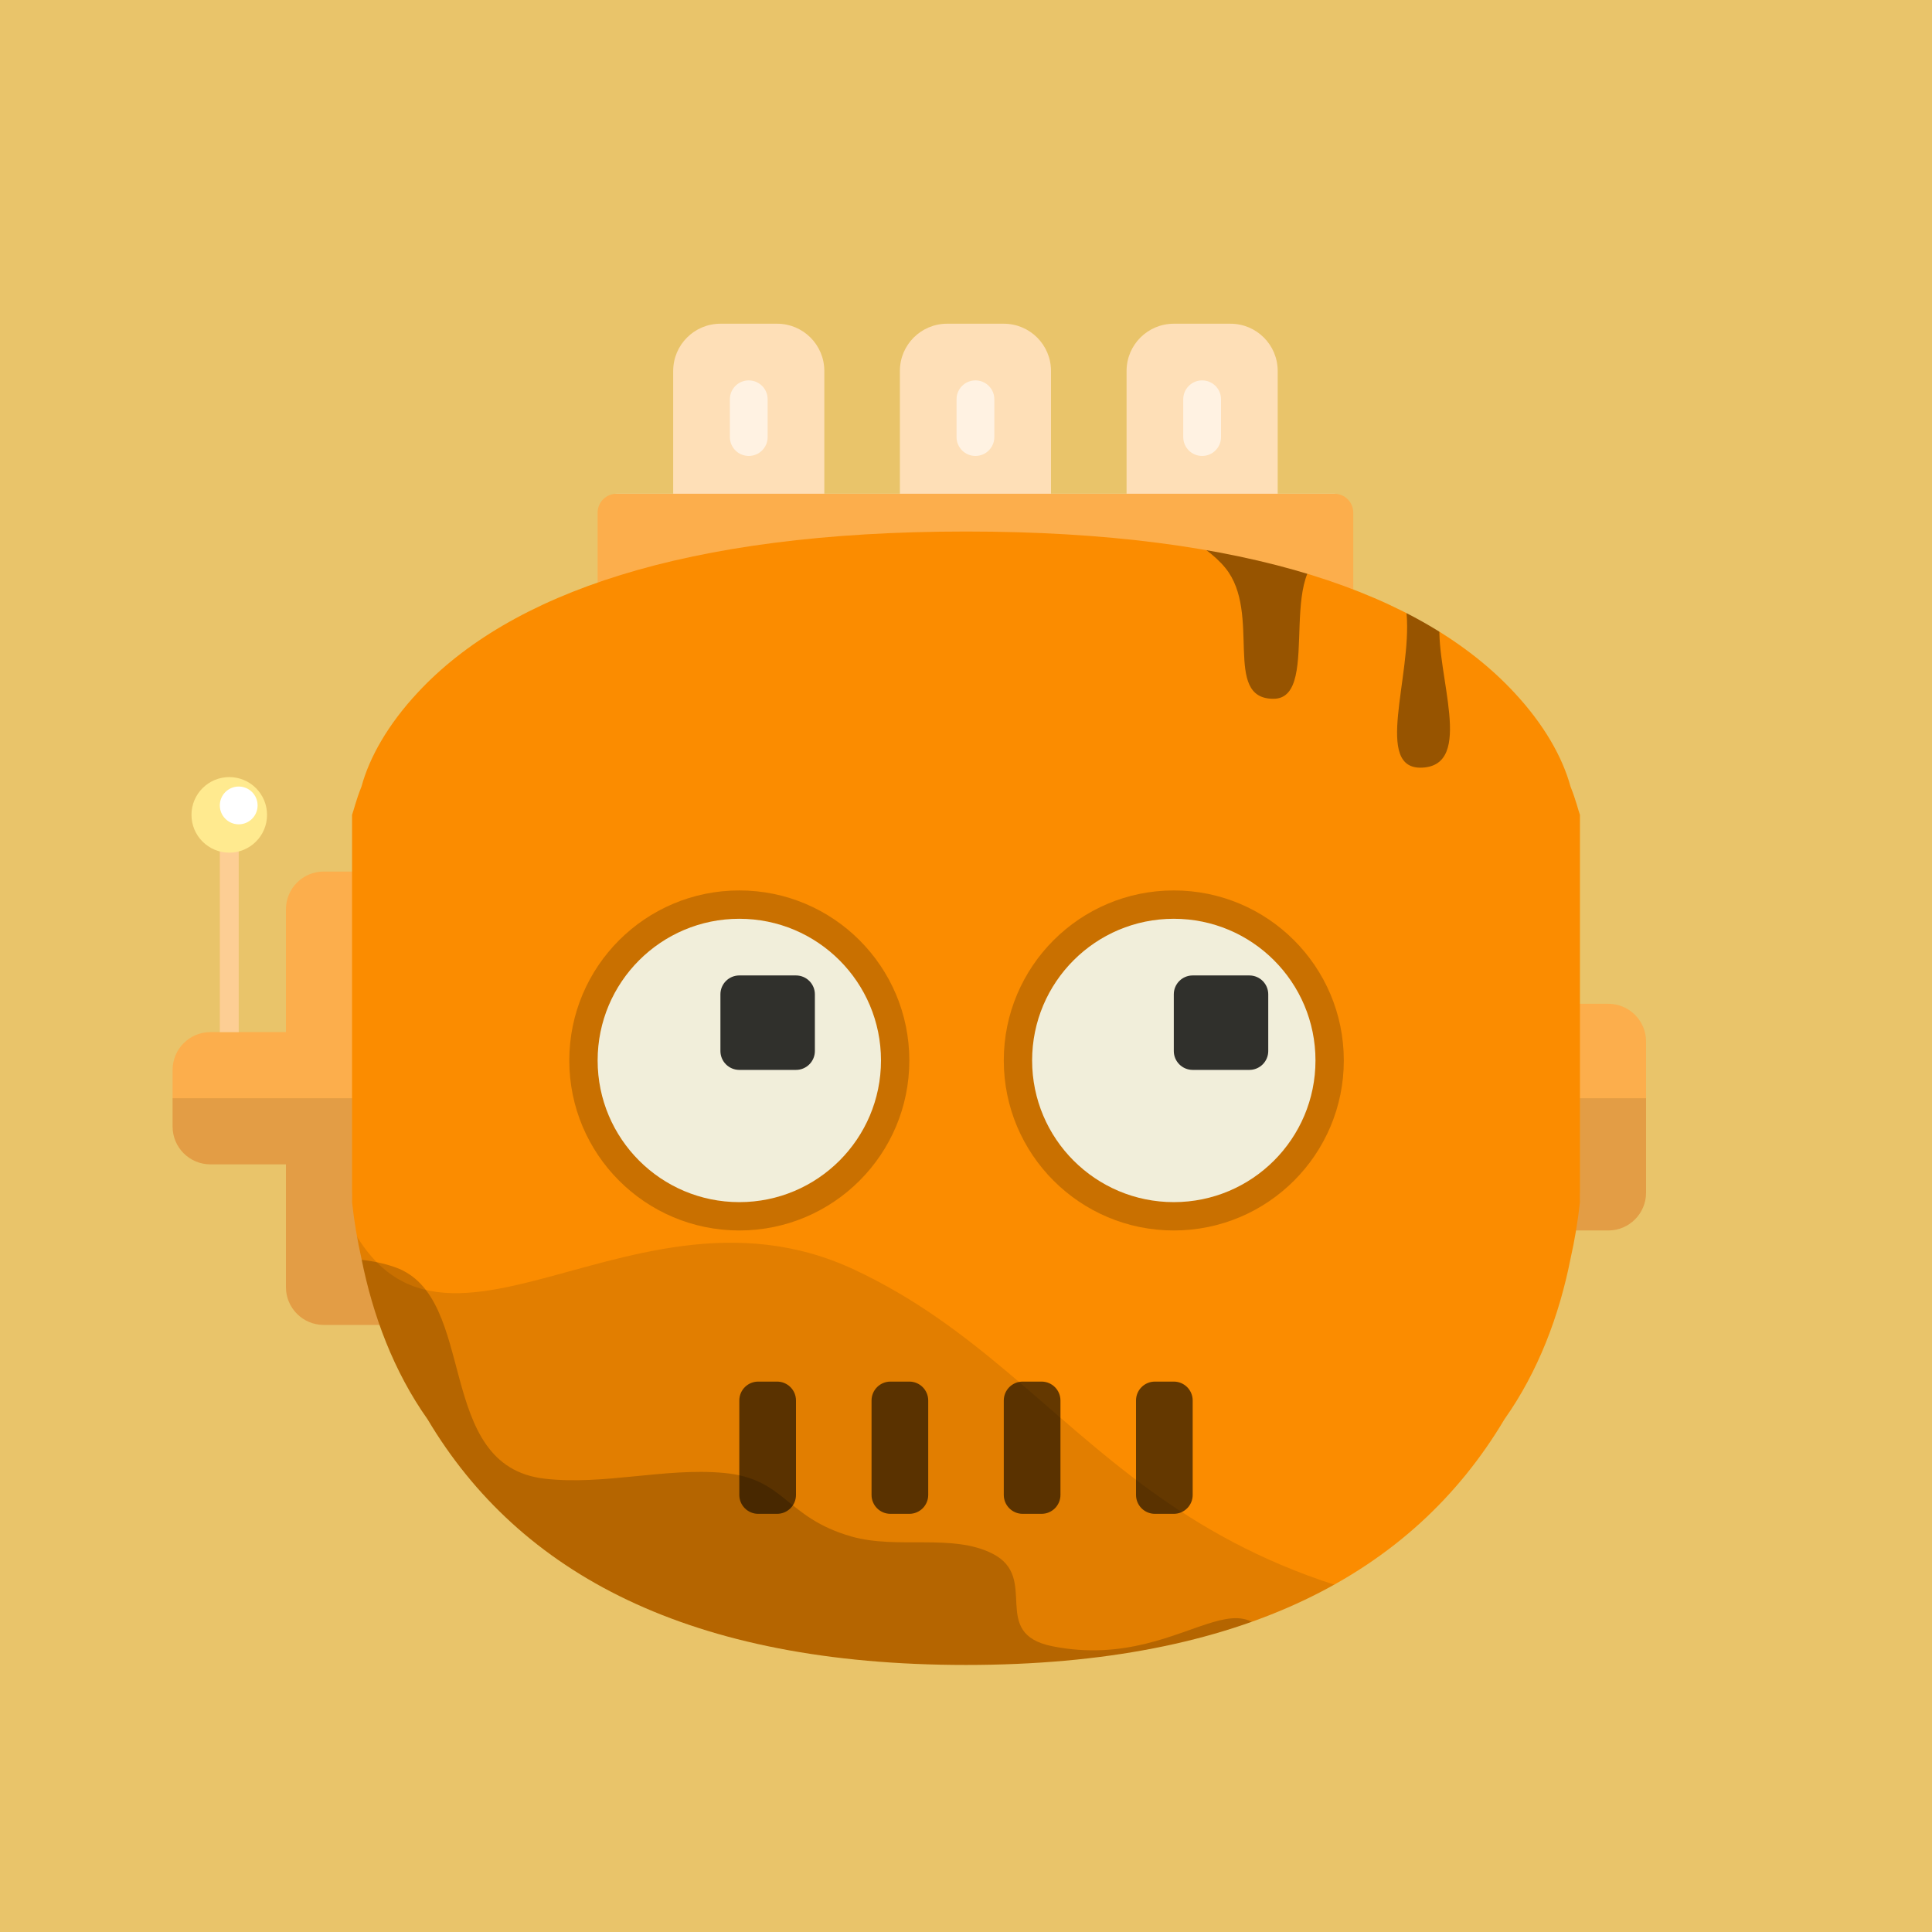
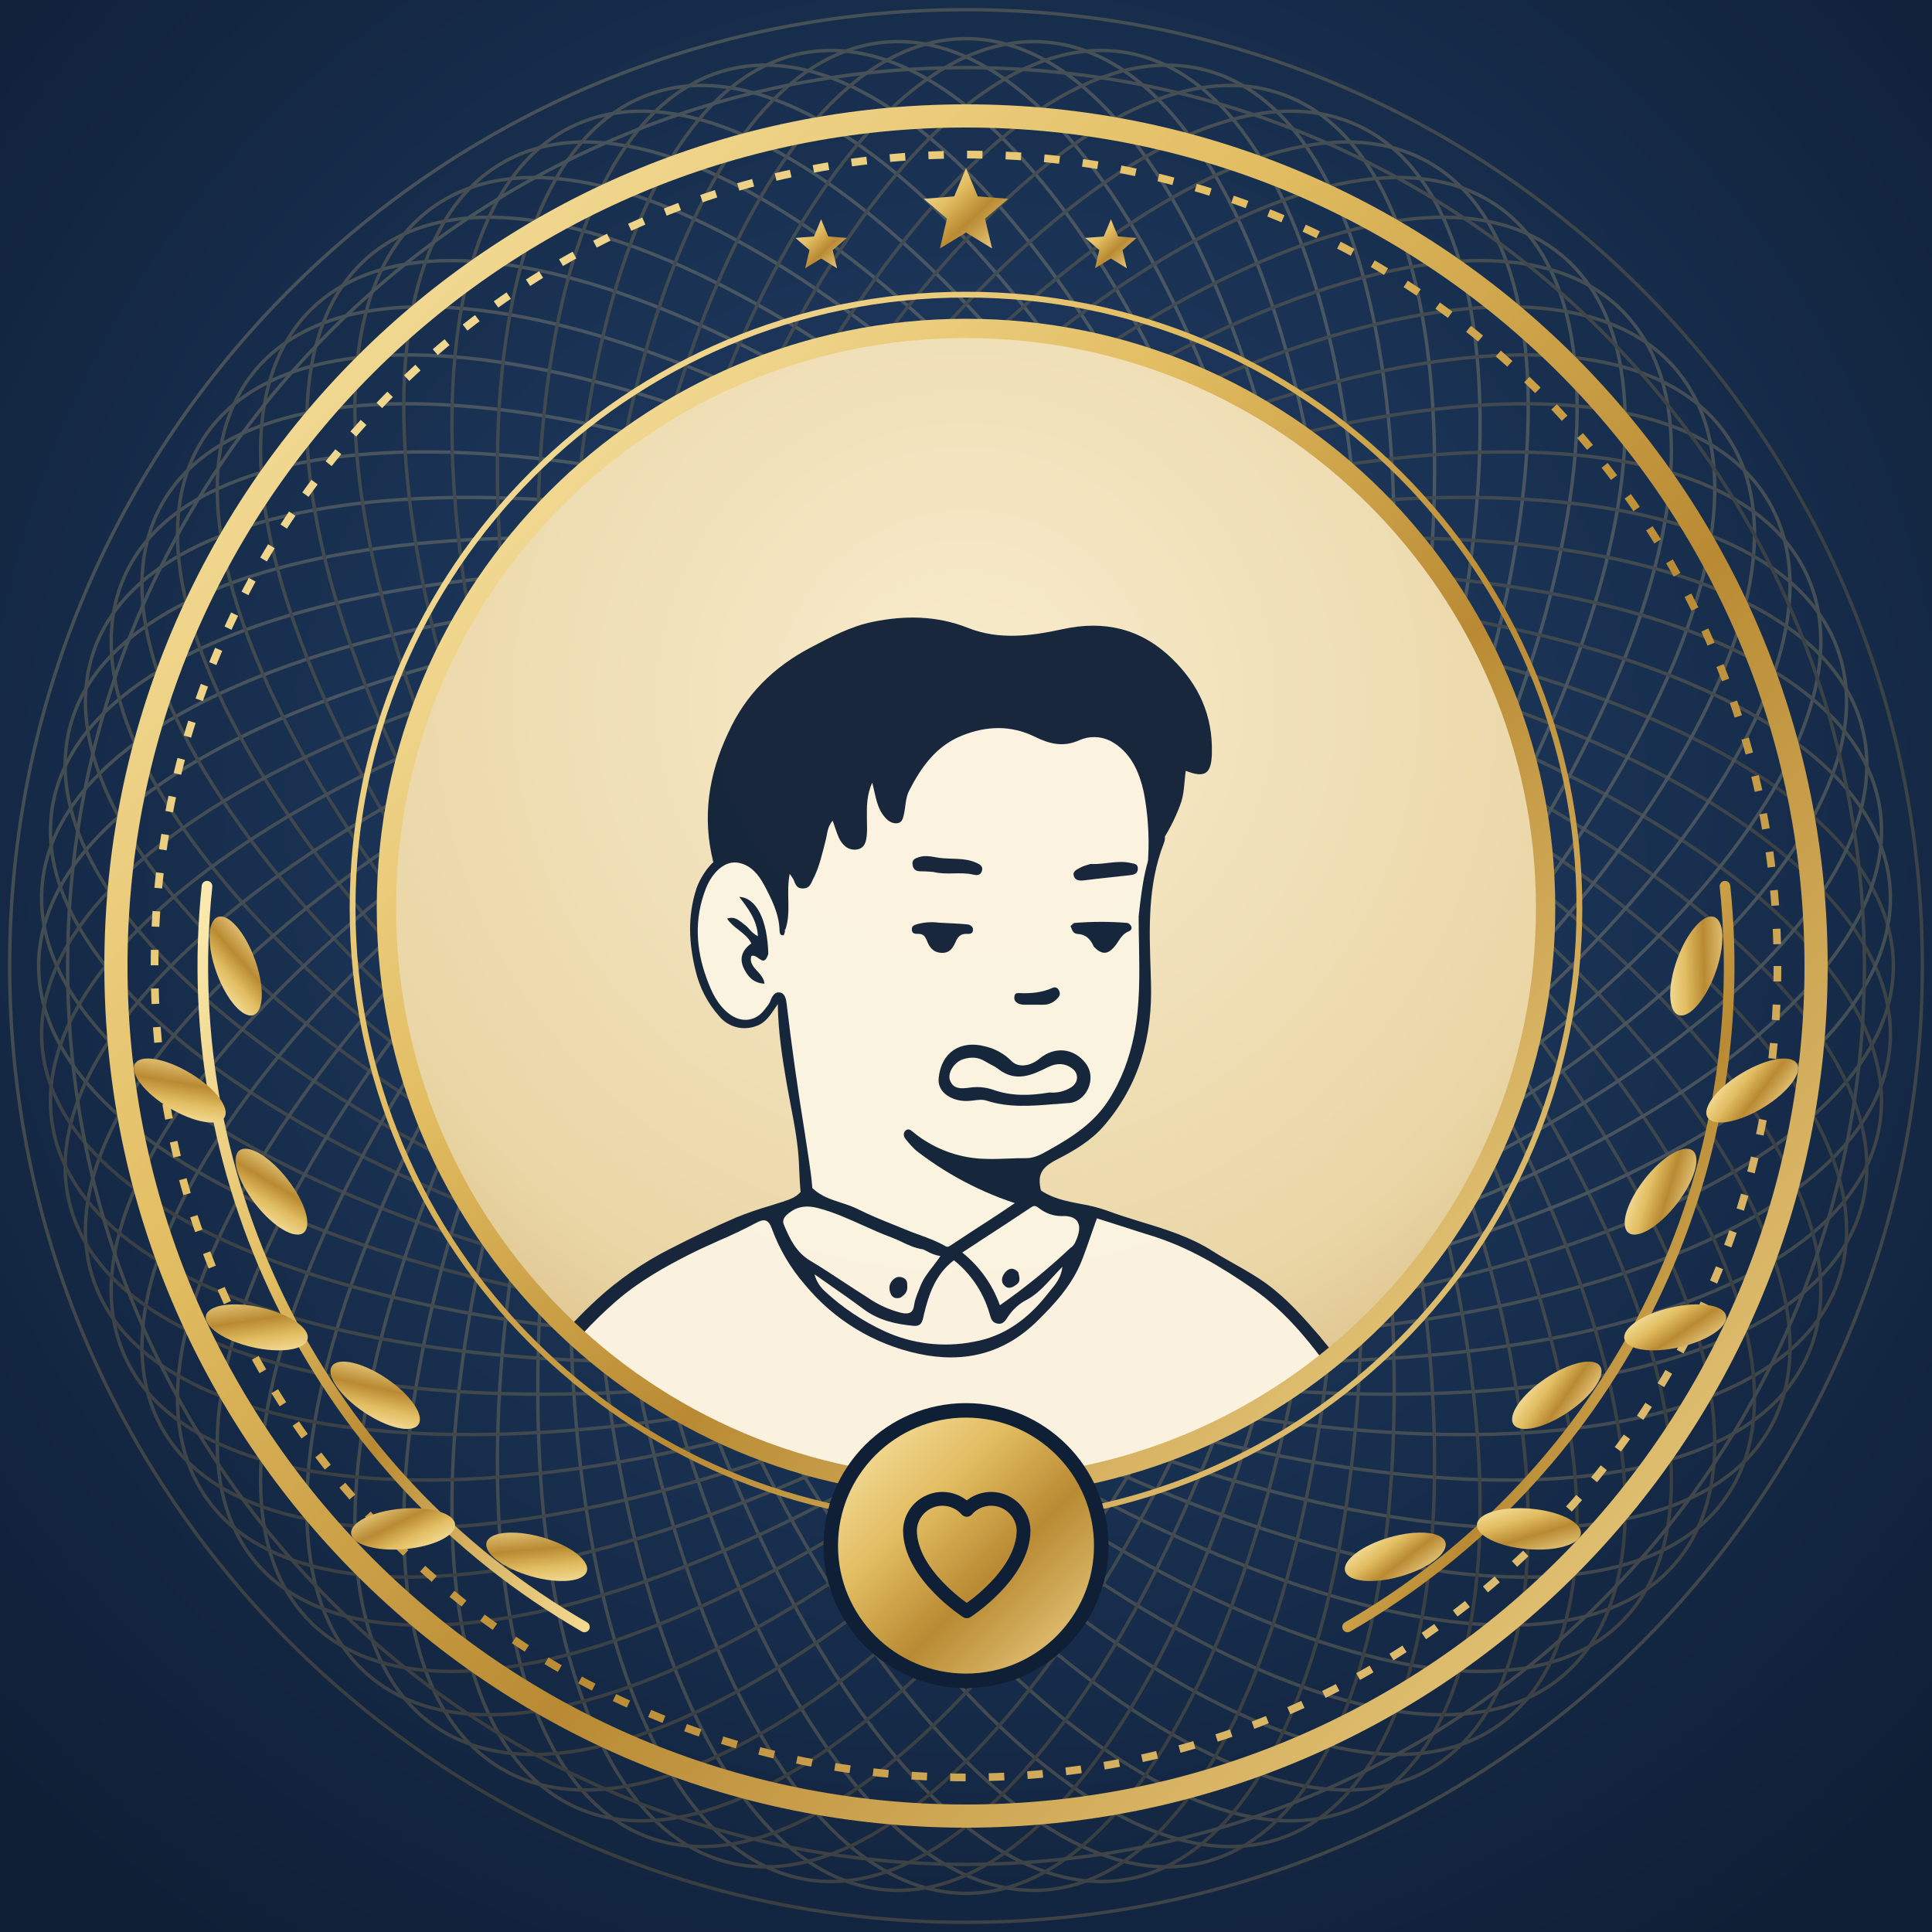
- <svg xmlns="http://www.w3.org/2000/svg" viewBox="0 0 180 180" fill="none" shape-rendering="auto">
-   <mask id="viewboxMask">
-     <rect width="180" height="180" rx="0" ry="0" x="0" y="0" fill="#fff" />
-   </mask>
-   <g mask="url(#viewboxMask)">
-     <rect fill="#e9c46a" width="180" height="180" x="0" y="0" />
-     <g transform="translate(10.8 10.8) scale(0.88)">
-       <g transform="translate(0 66)">
-         <mask id="sidesAntenna01-a" style="mask-type:luminance" maskUnits="userSpaceOnUse" x="6" y="11" width="156" height="51">
-           <g fill="#fff">
-             <rect x="6" y="31" width="36" height="14" rx="4" />
-             <rect x="18" y="14" width="36" height="48" rx="4" />
-             <rect x="126" y="28" width="36" height="24" rx="4" />
-             <path d="M11 11h2v20h-2z" />
-           </g>
-         </mask>
-         <g mask="url(#sidesAntenna01-a)">
-           <path d="M0 0h180v76H0V0Z" fill="#fb8c00" />
-           <path fill="#fff" fill-opacity=".3" d="M0 0h180v76H0z" />
-           <path fill="#000" fill-opacity=".1" d="M0 38h180v38H0z" />
-         </g>
-         <path fill="#fff" fill-opacity=".4" d="M11 11h2v20h-2z" />
-         <circle cx="12" cy="8" r="4" fill="#FFEA8F" />
-         <circle cx="13" cy="7" r="2" fill="#fff" />
-       </g>
-       <g transform="translate(41)">
-         <mask id="topLights-a" style="mask-type:luminance" maskUnits="userSpaceOnUse" x="10" y="22" width="80" height="30">
-           <g fill="#fff">
-             <path d="M10 42c0-1.1.9-2 2-2h76a2 2 0 0 1 2 2v10H10V42Z" />
-             <path d="M18 27a5 5 0 0 1 5-5h6a5 5 0 0 1 5 5v25H18V27ZM42 27a5 5 0 0 1 5-5h6a5 5 0 0 1 5 5v25H42V27ZM66 27a5 5 0 0 1 5-5h6a5 5 0 0 1 5 5v25H66V27Z" />
-           </g>
-         </mask>
-         <g mask="url(#topLights-a)">
-           <path d="M0 0h100v52H0V0Z" fill="#fb8c00" />
-           <path d="M0 0h100v52H0V0Z" fill="#fff" fill-opacity=".3" />
-           <path fill="#fff" fill-opacity=".6" d="M0 0h100v40H0z" />
-           <rect x="24" y="28" width="4" height="8" rx="2" fill="#fff" fill-opacity=".6" />
-           <rect x="48" y="28" width="4" height="8" rx="2" fill="#fff" fill-opacity=".6" />
-           <rect x="72" y="28" width="4" height="8" rx="2" fill="#fff" fill-opacity=".6" />
-         </g>
-       </g>
-       <g transform="translate(25 44)">
-         <mask id="faceRound02-a" style="mask-type:luminance" maskUnits="userSpaceOnUse" x="0" y="0" width="130" height="120">
-           <path fill-rule="evenodd" clip-rule="evenodd" d="M0 31v-1c.18-.48.4-1.5 1-3 .83-3.06 2.78-6.56 6-10C16.7 6.6 35.17 0 65 0s48.3 6.6 58 17c3.22 3.44 5.17 6.94 6 10 .6 1.5.82 2.52 1 3v40c0-.1-.03.5 0 1a53.93 53.93 0 0 1-1 6c-1.19 6-3.4 11.91-7 17-9.72 16.34-27.74 26-57 26s-47.28-9.66-57-26C4.4 88.91 2.2 83 1 77a53.95 53.95 0 0 1-1-6c.03-.45 0-1.32 0-1V31Z" fill="#fff" />
-         </mask>
-         <g mask="url(#faceRound02-a)">
-           <path d="M-4-2h138v124H-4V-2Z" fill="#fb8c00" />
-           <g transform="translate(-1 -1)">
-             <g fill-rule="evenodd" clip-rule="evenodd" fill="#000">
-               <path d="M100 124.65c-3.19-17.34-9.55-2.58-24.85-5.63-6.76-1.35-1.3-7.25-6.34-9.8-4.26-2.17-10.06-.43-14.94-1.82-7.04-2.02-6.95-6.12-13.5-6.73-6.2-.58-12.7 1.33-18.97.61C9.6 99.93 14.44 82.06 5.58 78.9c-8.85-3.15-23.43 2.3-25.34 11.23-1.86 8.71 10.57 41.12 10.57 41.12h109.2" fill-opacity=".2" />
-               <path d="M136 116.77c-51.24 0-56.58-25.8-81.8-37.61C29 67.34 6.9 97.9-1.56 68.2c-8.48-29.7-8.43 62.86-8.43 62.86h146v-14.3Z" fill-opacity=".1" />
-               <path d="M141.57 3.18c-11.93-.98-5.03 10.8-9.74 10.8-6.97 0-2.1-7.97-10.58-7.78-2.22.06-4.95 1.94-5.11 4.5-.37 5.52 3.71 15.03-1.84 15.3-5.18.25-1.1-9.64-1.65-16.24-.3-3.77-4.18-6.75-6.97-6.75-7.57 0-1.68 15.7-7.13 15.7s-1.2-9.05-5.08-13.84C88.97-.7 74.17-3.44 84.72-6h57.15" fill-opacity=".4" />
+ <svg xmlns="http://www.w3.org/2000/svg" viewBox="0 0 200 200">
+   <defs>
+     <linearGradient id="gold" x1="0" y1="0" x2="1" y2="1">
+       <stop offset="0" stop-color="#fbeab0" />
+       <stop offset=".35" stop-color="#e2bd62" />
+       <stop offset=".6" stop-color="#b98a33" />
+       <stop offset="1" stop-color="#f3d98f" />
+     </linearGradient>
+     <radialGradient id="l12-bg" cx=".5" cy=".42" r=".7">
+       <stop offset="0" stop-color="#22416b" />
+       <stop offset="1" stop-color="#0f1f36" />
+     </radialGradient>
+     <radialGradient id="l12-win" cx=".5" cy=".32" r=".8">
+       <stop offset="0" stop-color="#f8eccd" />
+       <stop offset=".7" stop-color="#ead6a6" />
+       <stop offset="1" stop-color="#cfb173" />
+     </radialGradient>
+     <clipPath id="l12-clip">
+       <circle cx="100" cy="94" r="60" />
+     </clipPath>
+   </defs>
+   <rect width="200" height="200" fill="url(#l12-bg)" />
+   <g fill="none" stroke="url(#gold)" stroke-width=".35" opacity=".22">
+     <ellipse cx="100" cy="100" rx="96" ry="38" transform="rotate(0 100 100)" />
+     <ellipse cx="100" cy="100" rx="96" ry="38" transform="rotate(5 100 100)" />
+     <ellipse cx="100" cy="100" rx="96" ry="38" transform="rotate(10 100 100)" />
+     <ellipse cx="100" cy="100" rx="96" ry="38" transform="rotate(15 100 100)" />
+     <ellipse cx="100" cy="100" rx="96" ry="38" transform="rotate(20 100 100)" />
+     <ellipse cx="100" cy="100" rx="96" ry="38" transform="rotate(25 100 100)" />
+     <ellipse cx="100" cy="100" rx="96" ry="38" transform="rotate(30 100 100)" />
+     <ellipse cx="100" cy="100" rx="96" ry="38" transform="rotate(35 100 100)" />
+     <ellipse cx="100" cy="100" rx="96" ry="38" transform="rotate(40 100 100)" />
+     <ellipse cx="100" cy="100" rx="96" ry="38" transform="rotate(45 100 100)" />
+     <ellipse cx="100" cy="100" rx="96" ry="38" transform="rotate(50 100 100)" />
+     <ellipse cx="100" cy="100" rx="96" ry="38" transform="rotate(55 100 100)" />
+     <ellipse cx="100" cy="100" rx="96" ry="38" transform="rotate(60 100 100)" />
+     <ellipse cx="100" cy="100" rx="96" ry="38" transform="rotate(65 100 100)" />
+     <ellipse cx="100" cy="100" rx="96" ry="38" transform="rotate(70 100 100)" />
+     <ellipse cx="100" cy="100" rx="96" ry="38" transform="rotate(75 100 100)" />
+     <ellipse cx="100" cy="100" rx="96" ry="38" transform="rotate(80 100 100)" />
+     <ellipse cx="100" cy="100" rx="96" ry="38" transform="rotate(85 100 100)" />
+     <ellipse cx="100" cy="100" rx="96" ry="38" transform="rotate(90 100 100)" />
+     <ellipse cx="100" cy="100" rx="96" ry="38" transform="rotate(95 100 100)" />
+     <ellipse cx="100" cy="100" rx="96" ry="38" transform="rotate(100 100 100)" />
+     <ellipse cx="100" cy="100" rx="96" ry="38" transform="rotate(105 100 100)" />
+     <ellipse cx="100" cy="100" rx="96" ry="38" transform="rotate(110 100 100)" />
+     <ellipse cx="100" cy="100" rx="96" ry="38" transform="rotate(115 100 100)" />
+     <ellipse cx="100" cy="100" rx="96" ry="38" transform="rotate(120 100 100)" />
+     <ellipse cx="100" cy="100" rx="96" ry="38" transform="rotate(125 100 100)" />
+     <ellipse cx="100" cy="100" rx="96" ry="38" transform="rotate(130 100 100)" />
+     <ellipse cx="100" cy="100" rx="96" ry="38" transform="rotate(135 100 100)" />
+     <ellipse cx="100" cy="100" rx="96" ry="38" transform="rotate(140 100 100)" />
+     <ellipse cx="100" cy="100" rx="96" ry="38" transform="rotate(145 100 100)" />
+     <ellipse cx="100" cy="100" rx="96" ry="38" transform="rotate(150 100 100)" />
+     <ellipse cx="100" cy="100" rx="96" ry="38" transform="rotate(155 100 100)" />
+     <ellipse cx="100" cy="100" rx="96" ry="38" transform="rotate(160 100 100)" />
+     <ellipse cx="100" cy="100" rx="96" ry="38" transform="rotate(165 100 100)" />
+     <ellipse cx="100" cy="100" rx="96" ry="38" transform="rotate(170 100 100)" />
+     <ellipse cx="100" cy="100" rx="96" ry="38" transform="rotate(175 100 100)" />
+     <circle cx="100" cy="100" r="99" />
+     <circle cx="100" cy="100" r="93" />
+     <circle cx="100" cy="100" r="50" />
+   </g>
+   <circle cx="100" cy="100" r="88" fill="none" stroke="url(#gold)" stroke-width="2.4" />
+   <circle cx="100" cy="100" r="84" fill="none" stroke="url(#gold)" stroke-width=".8" stroke-dasharray="1.6 2.4" />
+   <g fill="none" stroke="url(#gold)" stroke-width="1.1" stroke-linecap="round">
+     <path d="M139.5 168.42A79 79 0 0 0 178.57 91.74" />
+     <path d="M60.5 168.42A79 79 0 0 1 21.43 91.74" />
+   </g>
+   <g fill="url(#gold)">
+     <ellipse cx="144.44" cy="161.16" rx="5.4" ry="2.1" transform="rotate(-16 144.44 161.16)" />
+     <ellipse cx="158.27" cy="158.27" rx="5.4" ry="2.1" transform="rotate(5 158.27 158.27)" />
+     <ellipse cx="161.16" cy="144.44" rx="5.4" ry="2.1" transform="rotate(-34 161.16 144.44)" />
+     <ellipse cx="173.42" cy="137.41" rx="5.4" ry="2.1" transform="rotate(-13 173.42 137.41)" />
+     <ellipse cx="171.9" cy="123.36" rx="5.4" ry="2.1" transform="rotate(-52 171.9 123.36)" />
+     <ellipse cx="181.39" cy="112.89" rx="5.4" ry="2.1" transform="rotate(-31 181.39 112.89)" />
+     <ellipse cx="175.6" cy="100" rx="5.4" ry="2.1" transform="rotate(-70 175.6 100)" />
+     <ellipse cx="55.56" cy="161.16" rx="5.4" ry="2.1" transform="rotate(196 55.56 161.16)" />
+     <ellipse cx="41.73" cy="158.27" rx="5.4" ry="2.1" transform="rotate(175 41.73 158.27)" />
+     <ellipse cx="38.84" cy="144.44" rx="5.4" ry="2.1" transform="rotate(214 38.84 144.44)" />
+     <ellipse cx="26.58" cy="137.41" rx="5.4" ry="2.1" transform="rotate(193 26.58 137.41)" />
+     <ellipse cx="28.1" cy="123.36" rx="5.4" ry="2.1" transform="rotate(232 28.1 123.36)" />
+     <ellipse cx="18.61" cy="112.89" rx="5.4" ry="2.1" transform="rotate(211 18.61 112.89)" />
+     <ellipse cx="24.4" cy="100" rx="5.4" ry="2.1" transform="rotate(250 24.4 100)" />
+   </g>
+   <g fill="url(#gold)">
+     <polygon points="100,17.4 101.22,20.33 104.37,20.58 101.97,22.64 102.7,25.72 100,24.07 97.3,25.72 98.03,22.64 95.63,20.58 98.78,20.33" />
+     <polygon points="85,22.7 85.74,24.48 87.66,24.63 86.2,25.89 86.65,27.77 85,26.76 83.35,27.77 83.8,25.89 82.34,24.63 84.26,24.48" />
+     <polygon points="115,22.7 115.74,24.48 117.66,24.63 116.2,25.89 116.65,27.77 115,26.76 113.35,27.77 113.8,25.89 112.34,24.63 114.26,24.48" />
+   </g>
+   <circle cx="100" cy="94" r="60" fill="url(#l12-win)" />
+   <g clip-path="url(#l12-clip)">
+     <svg x="40" y="34" width="120" height="120" viewBox="0 0 1744 1744">
+       <mask id="l12-viewboxMask">
+         <rect width="1744" height="1744" rx="0" ry="0" x="0" y="0" fill="#fbf4e1" />
+       </mask>
+       <g mask="url(#l12-viewboxMask)">
+         <g transform="translate(0 156.96)">
+           <g transform="translate(-191.84 -191.84) scale(1.22)">
+             <g transform="translate(531 487)">
+               <path d="M554 727.7c-99.2 297-363.8 388.6-503.7 19.8-19.3-50.7 31-69.5 66.2-91.9 24.1-15.3 36.8-28.5 35.3-42.2-7-64.4-36.9-243.8-36.9-243.8l-3-5.8s.7-1.6-2.2 1.2c-3 3-9.9 34.2-37 34.2-24.5 0-49.2-10.9-61-86.3C7.2 285.6 9.6 214 40 201c12.5-5.3 24-7.2 35.2-.8 11.3 6.4-13-22 112-126C268.4 6.4 396.7-3.5 448.5 8 500.3 19.5 552 44.8 574.9 98.5c27.8 65-25.9 114.3-14 262.5-2.2 53.6.8 171.2-146.6 210.6-28 7.5-19.3 48.4 22.7 58.4 67 21 117 72.3 117 97.9" fill="#fbf4e1" />
+               <path fill-rule="evenodd" clip-rule="evenodd" d="m554 266.2.1-1.4c4.1-36.4 8.2-71.7 27.1-103.4 6.5 4.4 5.7 10 3.7 15.2-19.9 51.2-18 104.4-16.2 157.6l.4 14c2.1 66.4-14.5 126.8-58.7 177.5-15.4 17.6-35.8 29.8-56.5 40.3-21.4 11-25.9 20.1-19.2 43.6l.8 2.6c1.4 3.9 2.8 7.9-1 11.8-4.5 4.6-9.5 3.3-14.8 1.8l-.6-.1a406.4 406.4 0 0 1-137-68.3c-6-4.4-10.8-10.3-15.5-16.1l-.3-.4c-2.5-3-3-7.8.5-10.4 3.3-2.5 5.8-.5 8.7 1.8l1 .9a145.5 145.5 0 0 0 76.3 31.7c13.4 1.4 26.6.9 40 .4 7.4-.3 14.8-.6 22.3-.5 10.2 0 18.7-4.7 26.7-9.2l2.8-1.6c27.8-15.5 54.3-32.8 72.2-60.7 16.1-25 25.9-52.2 31.6-80.9 7.2-36.1 6.6-72.7 6-109.8-.3-12-.5-24.2-.5-36.4ZM50.6 190.8c21.9-1.7 34 11.2 44.3 26.3a140.4 140.4 0 0 1 22.4 61.5c.5 3.7 1 7.6-1.2 11.3-4.5.6-4.9-3-5-5.6-.5-20.7-9.7-38.7-18.9-56.1-6.6-12.5-16.2-24.6-31.4-27.6-17.2-3.5-33 12-40.8 32.2-14.5 37.6-12 74.6 1.4 111 5.8 15.9 13.1 32.1 27.8 43.2 14.8 11.3 32.7 9.3 43.6-5.7l2-2.5c2-2.6 4-5.1 5-8 2.1-5.8 5.4-11.2 11.3-10.4 6.8 1 8 8.3 8.7 14a3661 3661 0 0 0 22 156.7l5.9 38.8c2.6 17.1 5.6 41.7 3.6 52.1a28 28 0 0 0-.3 2.2c-.4 2.8-.6 5-4.2 5.5-4.9.8-7-2-7.7-6.4-2.3-17-3-23.6-4-49.6-.9-25.2-5.6-50-10.4-74.9l-5-27c-5.2-30.8-10.3-62-10.8-97l-2 3c-7.6 11.3-13.7 20.5-24.5 24a40.5 40.5 0 0 1-46.1-12.5 127.8 127.8 0 0 1-28.8-55.8c-8.4-34-9.9-67.1.9-100.6 5.2-16.1 23.7-44.7 42.2-42Zm34.6 127.5c4.4 3.2 8.4 6 12-5.4-1.1-42.2-14.7-69.2-35.8-70.3 11.2 14.6 22 28.8 23 48.5a32.3 32.3 0 0 1-10.7-8.8c-2-2.2-4-4.4-6.5-6l-3-2.4c-4.8-3.6-9.7-7.4-17.8-4.5 3.8 5.8 9 10 14.3 14 6 4.7 12 9.3 15.6 16.5-10.6 7.7-15.2 17.7-9.7 29.9 4.8 10.5 11.9 19.2 25.9 19.8-.6-6.3-4.7-10.9-8.8-15.4-5-5.4-9.7-10.6-7.5-18.6 3.2-1.5 6.2.7 9 2.7Z" fill="#0f1f36" />
            </g>
+             <g transform="translate(178 1057)">
+               <path d="M1314.4 694.4 10.7 691.1S44 481.4 106.9 362.2c73-138.7 176.8-250.5 390.4-316.9C516 39.5 669.8 114 669.8 114l108.7-70s175 48.2 241.2 85.5c84.2 47.3 179.3 187 223.1 296 46.6 115.8 71.6 269 71.6 269Z" fill="#fbf4e1" />
+               <path fill-rule="evenodd" clip-rule="evenodd" d="M1290.7 617.2a2582 2582 0 0 0 17.3 77.2c4.7 0 8.2 0 11.4-.9a482.5 482.5 0 0 1-11.7-60.7c-2-13-4-26.1-6.6-39-6.2-30.4-13.2-60.5-22-90-10-33.6-21.5-66.9-35.3-99.3a743.8 743.8 0 0 0-48.2-97.7 685.2 685.2 0 0 0-64.4-91.1v-.2c-20.5-23.6-40.8-47-66.5-65.8-12.5-9.1-25.9-16.7-39.2-24.2-9-5.1-18.1-10.2-26.9-15.8-27.4-17.6-57.8-27-88.2-36.2-14.4-4.4-28.8-8.9-43-14.2a192.7 192.7 0 0 0-31.6-8c-18.4-3.5-37-7-53.2-19.4-2 8.4-7.7 9.7-13.5 11-3.1.7-6.2 1.4-8.8 3.2a1810.6 1810.6 0 0 1-54.4 36 3387.4 3387.4 0 0 0-30.4 20c-2.2 1.4-4.1 2.8-6.7 1.3-10.3-6-21.5-10.1-32.7-14.2-5.9-2.1-11.7-4.2-17.5-6.7l-17-6.9c-13.5-5.4-27.1-11-40-17.5-7-3.5-14.2-6-21.5-8.3-12.4-4-24.8-8.1-34.9-17.5-3.5-3.4-9.7-3.3-13.5 2-5.7 8.3-14.6 11.2-23.6 14.2l-15.8 5A426.6 426.6 0 0 0 410.4 68a1350.1 1350.1 0 0 0-82.1 39 403.3 403.3 0 0 0-88.4 61 601.8 601.8 0 0 0-102.2 122.5A768.3 768.3 0 0 0 84.5 390a897.7 897.7 0 0 0-32 82.8 714 714 0 0 0-20 65.8C30.7 545.8 29 553 27 560c-3 11.9-6 23.7-8.4 35.6-6.3 32.9-11.6 66-16.2 99 6.3 0 11.6 0 17.1-1.1 1-18.1 4.4-35.3 7.7-52.2l2.5-13a785.6 785.6 0 0 1 25.4-106.1l4-12C71.9 472 84.5 434 101.5 397.4c22.8-49.3 49-96.5 81.7-140.2a540.3 540.3 0 0 1 79.7-86.4c27.7-23.9 59-41.7 91.8-58.2 11.5-5.8 23.3-11 35-16.3A604.5 604.5 0 0 0 435 74.7c9.6-5.3 15.4-5 19.7 7.3a218.6 218.6 0 0 0 40.4 68.5 249 249 0 0 0 140.7 85.6c56 12 105.3-.3 146-40.4 22.1-21.6 43.2-44.9 54.9-74.4 4.5-11.5 8.6-23.3 12.7-35.3l6-17 34 10.8c10.7 3.5 21.5 7 32.4 10.3 45.7 14 86.6 38.4 125.6 65.4 43.3 30 75.4 71.4 105.2 114.2a769.7 769.7 0 0 1 56.5 97.6 766.7 766.7 0 0 1 42.5 102.7c11.7 35.3 22.3 71 30.5 107.6l8.6 39.6ZM615 98.2c8.3 3.9 16.7 7.8 26 9l4.5 2.2a52 52 0 0 0 17 6.2c-3 4.3-6 8.3-9 12.2-6.4 8.1-12.4 16-16 25.4l-2.3 5.9c-2.2 5.5-4.4 11-5.2 17-1.1 9.1-5.9 11.4-15.2 9.6a127 127 0 0 1-42.5-19.3c-10.1-6.3-20-12.9-30-19.4-13.3-8.8-26.7-17.6-40.5-25.8-17.4-10.5-25.2-27.1-32.4-44.3-3.1-7.6 3.4-12.6 9-16.4 10-7 21.4-7.2 32.9-4.2 19.4 5 37.5 13.2 55.7 21.4 11.6 5.2 23.1 10.4 35 14.8 4.4 1.6 8.7 3.6 13 5.6Zm130.6 92.4c-3.2 5-6.6 10-13.7 8-5.9-1.4-7.3-6.5-8.7-11.5l-.7-2.4a130 130 0 0 0-43.4-64c-22.6 17.1-30.8 41.4-37 66.8 0 .7-.3 1.4-.4 2.1-1.4 6.4-2.8 12.7-12 12-22.1-2-43.4-6.8-62-20.6-13.8-10.3-27.9-20.2-42-30a4158 4158 0 0 1-18.5-13c2 8 6.4 15.1 12.5 20.7a281.2 281.2 0 0 0 73.4 49.3 180 180 0 0 0 110.5 13.2c37.7-6.6 67.1-28.5 90.5-58.3l3.8-4.7c6.6-7.9 13.5-16.2 15-29.5-4.2 4.2-8.1 8.5-12 12.7-10.2 11.2-19.6 21.5-32.3 28.2a60.7 60.7 0 0 0-22 19.5l-1 1.5Zm83.8-93.5a18 18 0 0 1-7.1 8.8c-27 25.5-56 49-86.5 70.3a145.5 145.5 0 0 0-46.4-65L711 97c21.5-14 42.7-27.8 63.7-41.8 4-2.7 6.2-1 8.8.9l1.1.8a45 45 0 0 0 27.3 9.3c20.8-1 26.7 10.8 17.4 31Z" fill="#0f1f36" />
+               <path d="M217.5 694.4c1.2-22.7 3.4-45.5 5.8-68.3 2.7-26.1 5.4-52.2 9.6-78.3 4-24.3 8.7-48.4 14.2-72.3 9-39.3 22.1-77.4 44.7-111.5 3-4.6 6-9 12-4.9 5.3 3.6 2.4 7.4.6 12.1-9.5 24-18.4 48-27.3 72.2A637.5 637.5 0 0 0 249.8 553c-5.9 33.8-8.2 68.2-12 102.3-1.3 12.3-2 24.6-3.2 38-5.5 1.1-10.7 1.1-17 1.1ZM1123.7 694.4c-9.2-36.8-12.3-74.6-22.4-111-7.7-28.1-14-56.8-24-84-7.1-19.3-14-39-23.4-57.6-12.7-25-23.3-51.2-34.6-77-1.3-2.9-3-6.3 1.2-8.9 4.5-2.6 7.5-.4 10 2.7 3.8 5 7.8 10.2 10.6 15.9 10 20.4 19.6 41 29.5 61.6a603.2 603.2 0 0 1 34.2 95.5 618.8 618.8 0 0 1 21.7 96.5c2.7 21.4 7.2 42.7 8.8 65.3-3.4 1-7 1-11.6 1ZM612.5 167c-8.2 2-11.1-2.7-12.5-8.4-1.5-6.2.8-11.7 6-15.5 3.3-2.4 7-2.4 10.9-.6 4.8 2.3 4.6 6.6 4.7 10.8.3 6.3-3.1 10.3-9 13.7ZM758.4 135.5c1.7 5.9 3 11.4-1.7 14.9-4.2 3-9.7 6.7-14.8 2-5.5-4.8-3.8-11.3-.2-16 4.2-5.4 10-8 16.7-1Z" fill="#0f1f36" />
+             </g>
+             <g transform="translate(266 207)">
+               <path d="M312.8 320.2c21.6-47.5 56-81 101-104.8 24.8-13 49.8-26.4 77.3-32 39.6-8.1 79-7.8 117.7 7.6 38.2 15 77.3 10 116.6 1.4 50.3-11 95.4-1.3 134 35.8 34 32.7 51.1 70.8 49.8 117.8-.7 24.8-8.4 30.5-32.2 21.1-2.1 14.7-1.6 29.6-7.4 43.5a224 224 0 0 1-22.4 44c-6.2 8.7-5.2 20.1-9.9 29.4-8-.8-6.7-6.4-6.6-10.7a333 333 0 0 0-5.5-80c-5.8-25.8-16.3-49.6-41-63a45 45 0 0 0-38.5-.9c-20 9-36.9 4.5-54.8-4.3-29.6-14.5-59.8-13.5-89.9-1.4-32 12.8-50.5 39.2-65.3 68.3-4.3 8.4-4.1 19-6.2 28.5-1.1 5-2.2 10.7-8.5 11.3-5.7.5-10.4-2.3-14.4-6.7-11-12-12-27.7-16.2-43.3-7 15-6.8 29.8-6.6 44.5 0 6 .4 12 0 18-.6 9.2-2.1 19-13.6 20-10.3.8-17.1-6.2-21.2-15.1-2.7-6.2-4.6-12.7-7.4-20.6-6.7 7.6-6.5 15.8-8.4 23.2-4.4 16.7-7.8 33.8-16 49.4-2.6 5.3-4 10.7-12 11-8.3.3-9.5-5.3-11.8-10.7-.8-1.9-2.2-3.5-4.8-7.3-4.8 24 2.2 47-5.4 68.8-5.8-2-5.3-5.9-5.5-9-.7-19.8-8.4-37.6-18.4-53.6-9.9-16-22.5-30.5-45.6-27.6-7.2.9-11.7 6.8-19.3 7-13.9-55.3-6-108 18.4-159.6Z" fill="#0f1f36" />
+             </g>
+             <g transform="translate(791 871)">
+               <path d="M184 99.8a43 43 0 0 0 26.7-6.4c8.8-5.7 9.9-16.8 1.5-23.1-9.4-7.3-20-7-30-1.9-20.1 10.2-40 18.9-61.2 2.4-5-3.8-11.1-6.1-16.5-9.5a31.1 31.1 0 0 0-27-2.5C66.6 62.2 58 75.4 61.1 84.6c4 11.5 14.5 10.5 23.6 9.3 10.1-1.6 20.4-.7 30 2.7 22 7.7 44.3 7.4 69.1 3.2Z" fill="#fbf4e1" />
+               <path fill-rule="evenodd" clip-rule="evenodd" d="m190.4 114.2 16-1.3c22.4-.3 37.1-30 22-49.3-14.2-18.4-37.7-21.3-56.8-5.5-11.4 9.5-26.3 11.5-34.6 2.8a67.3 67.3 0 0 0-33-18.1C74.9 35.3 50.6 49.4 47.3 82c-2 19.1 18.8 30 38.6 28.1l4.8-.5c5.3-.7 10.6-1.4 15.5.2 27.7 9 55.7 6.7 84.3 4.3Zm20.3-20.8a43 43 0 0 1-26.8 6.4c-24.8 4.2-47 4.5-69-3.2-9.7-3.4-20-4.3-30-2.7-9.2 1.2-19.7 2.2-23.7-9.3-3.2-9.2 5.5-22.4 16.2-25.8 9.3-3 18.4-2.8 27 2.5L111 65c3.5 1.8 7 3.6 10 6 21.2 16.4 41 7.7 61.2-2.5 10-5 20.6-5.4 30 1.9 8.4 6.3 7.3 17.4-1.5 23Z" fill="#0f1f36" />
+             </g>
+             <g transform="translate(653 805)" />
+             <g transform="translate(901 668)">
+               <path d="M45.4 194.6c-5 .2-8.7-.4-12-2.9-2.8-2-3.2-4.8-2.6-7.9.5-3.3 3.2-3.8 5.8-3.6 14.1.7 28-.5 41.1-6.4 3.2-1.5 6-.2 7.7 2.6 1.7 3.1 2 6.3-.8 9.4-5 5.8-11.2 9-19 8.8H45.5Z" fill="#0f1f36" />
+             </g>
+             <g transform="translate(610 680)">
+               <path d="M419.6 111c-4.2-9.5-9.9-15.2-19.8-15.7-6-.3-7-5.1-8.9-9.8 2-1.5 3.5-3.7 5.3-3.8 21.1-1.7 42.4-1.8 63.5-.1 6 .4 9.3 8 3.2 10.4-10 4-12.5 13.2-18.5 19.8-8.2 9-15.2 9.1-24.8-.8ZM228.6 81.4c12.2.7 23.1 1 34 2 3.6.3 8 1.8 8 6.7 0 5.6-4.6 5.2-8.3 5.1-6.3 0-9.7 2.7-12.5 8.6-3.4 7.4-6.9 15.3-18 14.8-10.5-.5-15.1-7.2-18.1-15.2-2.2-5.7-5-8.4-11-8.2-3.4.1-7.1-.2-7.5-4.9-.4-5 3-6 7-7.2a67.9 67.9 0 0 1 26.4-1.7Z" fill="#0f1f36" />
+             </g>
+             <g transform="translate(610 680)" />
+             <g transform="translate(774 657)">
+               <path d="M57.5 41.8C51.3 41.3 46 41 41 41c-5.7-.2-8.5-3.4-9-8.8-.5-5.3 3-7 7.5-8.5 8.6-3 17.1-.5 25.2.7 15.4 2.1 31.5-.6 46.4 6.3 5 2.3 8.3 4.7 6.4 10.3-1.8 5.2-6.1 5.2-10.6 4.1-16-3.7-32.4.9-49.4-3.3ZM251.8 32c17.2.9 33.1-5 49.3-1.2 4 1 9 .7 8.8 7 0 6.2-4.7 7.4-9.5 8-19 2.2-38 4-56.9 6.4-5.7.7-11 .1-12.6-5.6-1.7-5.7 4-7.8 8-10 3.5-2.1 7.8-3.1 12.9-4.7Z" fill="#0f1f36" />
+             </g>
+             <g transform="translate(0 559)" />
          </g>
        </g>
      </g>
-       <g transform="translate(52 124)">
-         <g fill="#000" fill-opacity=".6">
-           <rect x="28" y="10" width="6" height="14" rx="2" />
-           <rect x="14" y="10" width="6" height="14" rx="2" />
-           <rect x="42" y="10" width="6" height="14" rx="2" />
-           <rect x="56" y="10" width="6" height="14" rx="2" />
-         </g>
-       </g>
-       <g transform="translate(38 76)">
-         <circle cx="28" cy="24" r="18" fill="#000" fill-opacity=".2" />
-         <circle cx="74" cy="24" r="18" fill="#000" fill-opacity=".2" />
-         <circle cx="28" cy="24" r="15" fill="#F1EEDA" />
-         <circle cx="74" cy="24" r="15" fill="#F1EEDA" />
-         <rect x="26" y="15" width="10" height="10" rx="2" fill="#000" fill-opacity=".8" />
-         <rect x="74" y="15" width="10" height="10" rx="2" fill="#000" fill-opacity=".8" />
-       </g>
-     </g>
+     </svg>
+   </g>
+   <circle cx="100" cy="94" r="60" fill="none" stroke="url(#gold)" stroke-width="2" />
+   <circle cx="100" cy="94" r="63.5" fill="none" stroke="url(#gold)" stroke-width=".6" />
+   <circle cx="100" cy="160" r="14" fill="url(#gold)" stroke="#0f1f36" stroke-width="1.5" />
+   <g transform="translate(90 150) scale(.84)" fill="none" stroke="#0f1f36" stroke-width="1.7" stroke-linecap="round" stroke-linejoin="round">
+     <path d="M12 20s-7-4.5-7-10a4 4 0 0 1 7-2.5A4 4 0 0 1 19 10c0 5.5-7 10-7 10z" />
  </g>
</svg>
